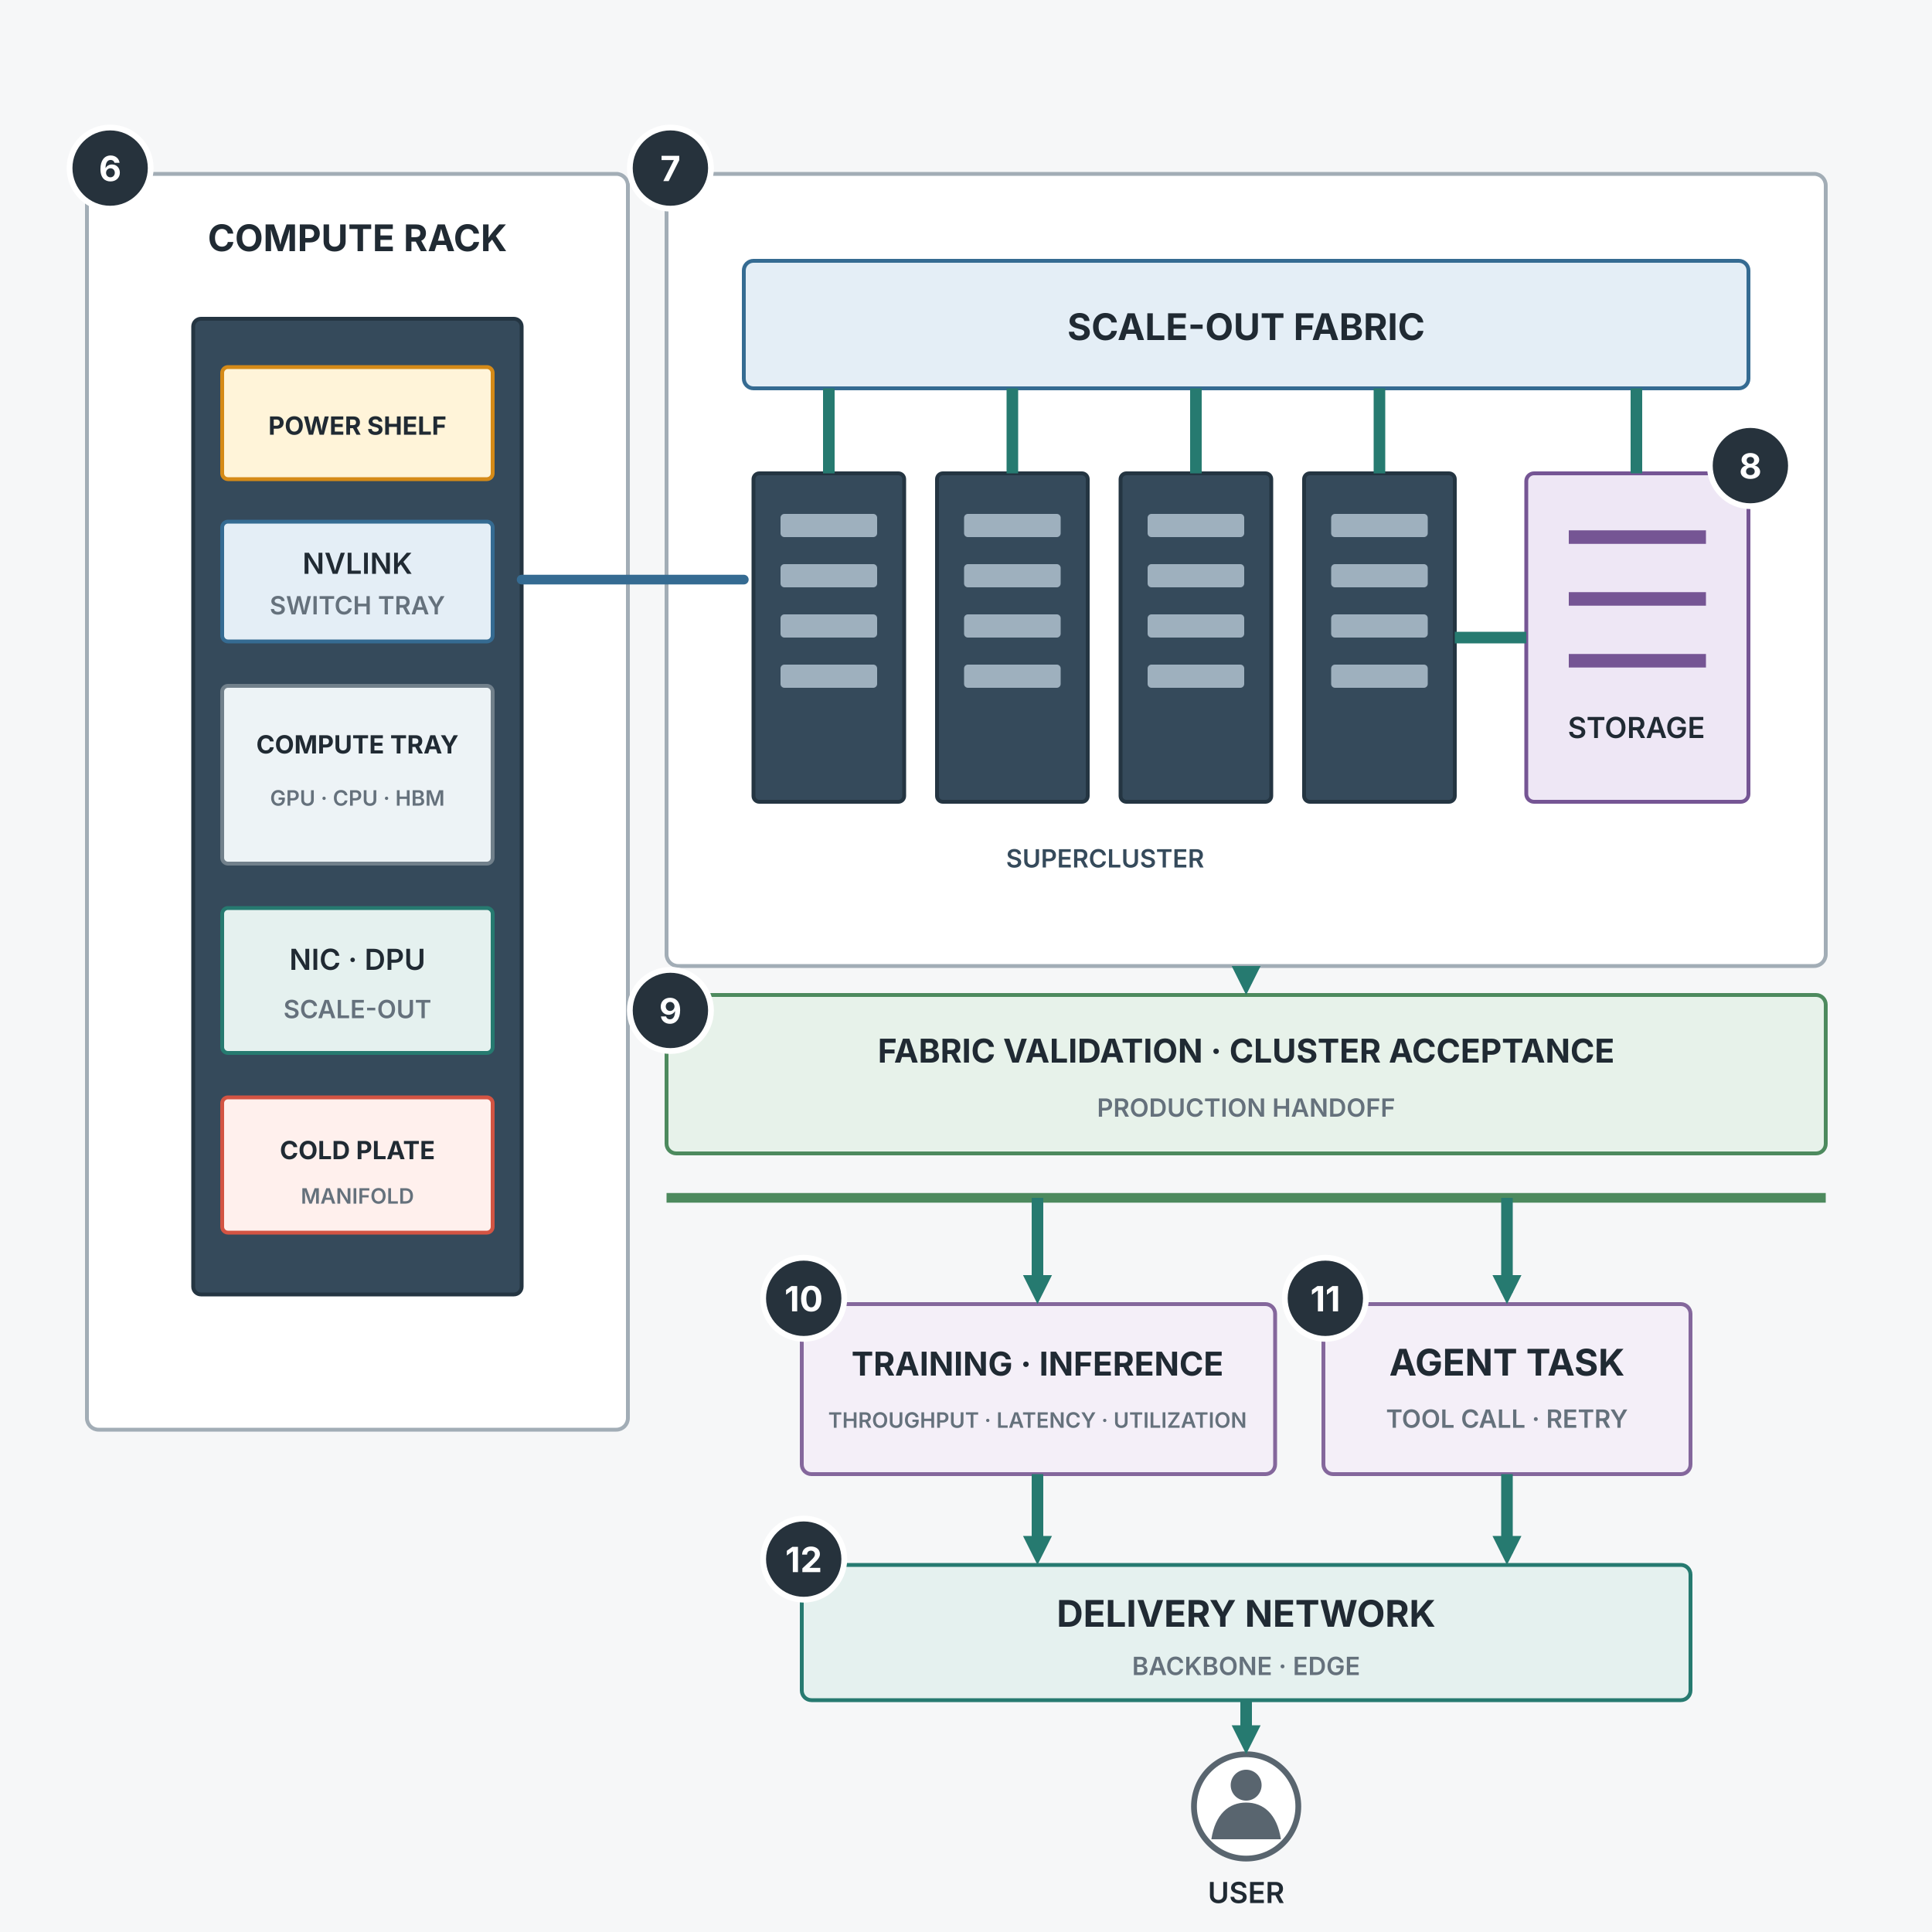
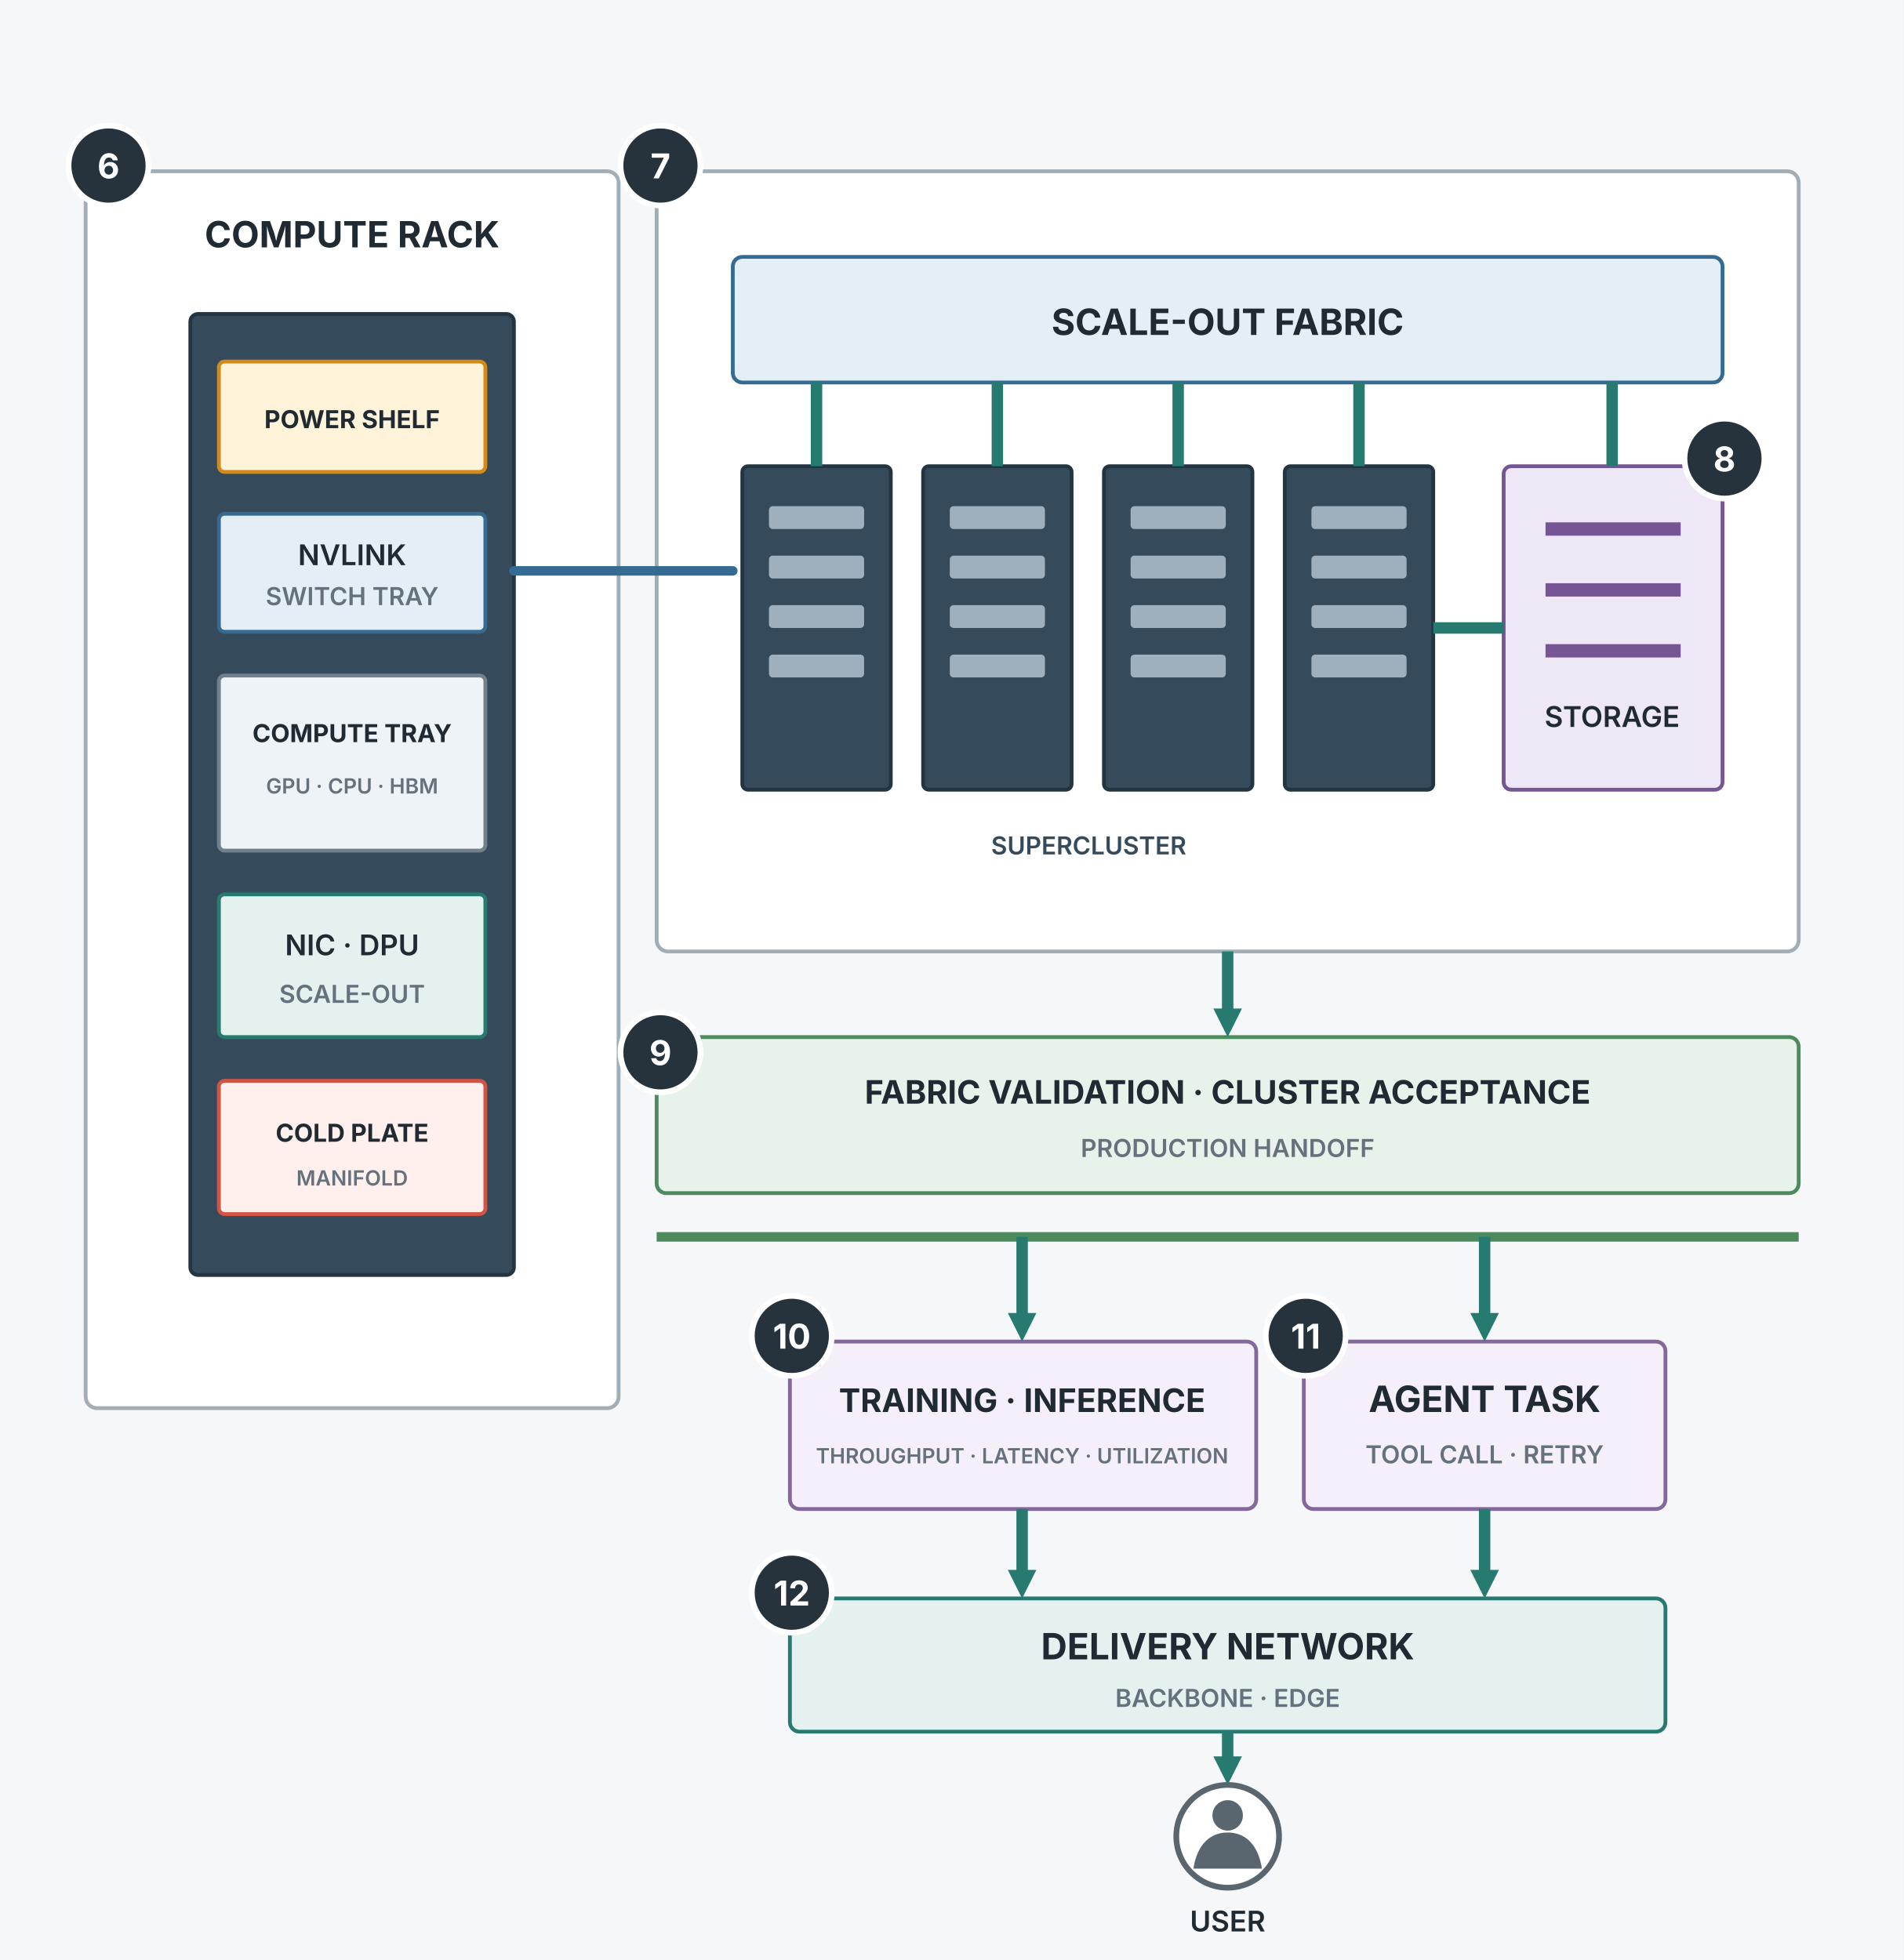
- <svg xmlns="http://www.w3.org/2000/svg" width="1000" height="1000" viewBox="0 0 1000 1000" role="img" aria-labelledby="title desc">
+ <svg xmlns="http://www.w3.org/2000/svg" width="1000" height="1030" viewBox="0 0 1000 1030" role="img" aria-labelledby="title desc">
  <defs>
    <marker id="d" markerWidth="15" markerHeight="15" refX="9" refY="7.5" orient="auto" markerUnits="userSpaceOnUse">
      <path d="M0 0L15 7.5L0 15Z" fill="#267a70" />
    </marker>
    <style>
      .bg{fill:#f6f7f8}.panel{fill:#fff;stroke:#a2adb6;stroke-width:2}.rack{fill:#354a5b;stroke:#243542;stroke-width:2}.slot{fill:#9eb0be}.fabric{fill:#e4eef6;stroke:#356b92;stroke-width:2}.storage{fill:#eee7f5;stroke:#755594;stroke-width:2}.workload{fill:#f4eff8;stroke:#84679c;stroke-width:2}.delivery{fill:#e5f1ef;stroke:#267a70;stroke-width:2}.gate{fill:#e7f2ea;stroke:#4d8a5e;stroke-width:2}
      .ink{fill:#202a33}.muted{fill:#65717c}.label{font:700 19px -apple-system,BlinkMacSystemFont,"Segoe UI",sans-serif}.minor{font:600 15px -apple-system,BlinkMacSystemFont,"Segoe UI",sans-serif}.tiny{font:600 13px -apple-system,BlinkMacSystemFont,"Segoe UI",sans-serif}.micro{font:600 11px -apple-system,BlinkMacSystemFont,"Segoe UI",sans-serif}.small{font:700 13px -apple-system,BlinkMacSystemFont,"Segoe UI",sans-serif}.gate-label{font:700 17px -apple-system,BlinkMacSystemFont,"Segoe UI",sans-serif}.center{text-anchor:middle}.data{fill:none;stroke:#267a70;stroke-width:6;stroke-linecap:butt;stroke-linejoin:round}.scaleup{fill:none;stroke:#356b92;stroke-width:5;stroke-linecap:round}.marker{fill:#26323c;stroke:#fff;stroke-width:3}.num{fill:#fff;font:700 18px -apple-system,BlinkMacSystemFont,"Segoe UI",sans-serif;text-anchor:middle;dominant-baseline:middle}
    </style>
  </defs>
-   <rect class="bg" width="1000" height="1000" />
+   <rect class="bg" width="1000" height="1030" />
  <rect class="panel" x="45" y="90" width="280" height="650" rx="6" />
  <text class="label ink center" x="185" y="130">COMPUTE RACK</text>
  <rect class="rack" x="100" y="165" width="170" height="505" rx="4" />
  <rect x="115" y="190" width="140" height="58" rx="3" fill="#fff4d9" stroke="#d58a17" stroke-width="2" />
  <text class="small ink center" x="185" y="225">POWER SHELF</text>
  <rect x="115" y="270" width="140" height="62" rx="3" fill="#e4eef6" stroke="#356b92" stroke-width="2" />
  <text class="minor ink center" x="185" y="297">NVLINK</text>
  <text class="tiny muted center" x="185" y="318">SWITCH TRAY</text>
  <rect x="115" y="355" width="140" height="92" rx="3" fill="#edf3f6" stroke="#71808b" stroke-width="2" />
  <text class="small ink center" x="185" y="390">COMPUTE TRAY</text>
  <text class="micro muted center" x="185" y="417">GPU · CPU · HBM</text>
  <rect x="115" y="470" width="140" height="75" rx="3" fill="#e5f1ef" stroke="#267a70" stroke-width="2" />
  <text class="minor ink center" x="185" y="502">NIC · DPU</text>
  <text class="tiny muted center" x="185" y="527">SCALE-OUT</text>
  <rect x="115" y="568" width="140" height="70" rx="3" fill="#fff0ed" stroke="#d35443" stroke-width="2" />
  <text class="small ink center" x="185" y="600">COLD PLATE</text>
  <text class="micro muted center" x="185" y="623">MANIFOLD</text>
  <circle class="marker" cx="57" cy="87" r="21" />
  <text class="num" x="57" y="87">6</text>
  <rect class="panel" x="345" y="90" width="600" height="410" rx="6" />
  <rect class="fabric" x="385" y="135" width="520" height="66" rx="5" />
  <text class="label ink center" x="645" y="176">SCALE-OUT FABRIC</text>
  <circle class="marker" cx="347" cy="87" r="21" />
  <text class="num" x="347" y="87">7</text>
  <g>
    <rect class="rack" x="390" y="245" width="78" height="170" rx="3" />
    <rect class="rack" x="485" y="245" width="78" height="170" rx="3" />
    <rect class="rack" x="580" y="245" width="78" height="170" rx="3" />
    <rect class="rack" x="675" y="245" width="78" height="170" rx="3" />
    <g class="slot">
      <rect x="404" y="266" width="50" height="12" rx="2" />
      <rect x="404" y="292" width="50" height="12" rx="2" />
      <rect x="404" y="318" width="50" height="12" rx="2" />
      <rect x="404" y="344" width="50" height="12" rx="2" />
      <rect x="499" y="266" width="50" height="12" rx="2" />
      <rect x="499" y="292" width="50" height="12" rx="2" />
      <rect x="499" y="318" width="50" height="12" rx="2" />
      <rect x="499" y="344" width="50" height="12" rx="2" />
      <rect x="594" y="266" width="50" height="12" rx="2" />
      <rect x="594" y="292" width="50" height="12" rx="2" />
      <rect x="594" y="318" width="50" height="12" rx="2" />
      <rect x="594" y="344" width="50" height="12" rx="2" />
      <rect x="689" y="266" width="50" height="12" rx="2" />
      <rect x="689" y="292" width="50" height="12" rx="2" />
      <rect x="689" y="318" width="50" height="12" rx="2" />
      <rect x="689" y="344" width="50" height="12" rx="2" />
    </g>
    <text class="tiny center" x="572" y="449" fill="#354a5b">SUPERCLUSTER</text>
  </g>
  <rect class="storage" x="790" y="245" width="115" height="170" rx="4" />
  <path d="M812 278H883M812 310H883M812 342H883" stroke="#755594" stroke-width="7" />
  <text class="minor ink center" x="847" y="382">STORAGE</text>
  <circle class="marker" cx="906" cy="241" r="21" />
  <text class="num" x="906" y="241">8</text>
-   <rect class="gate" x="345" y="515" width="600" height="82" rx="5" />
-   <text class="gate-label ink center" x="645" y="550">FABRIC VALIDATION · CLUSTER ACCEPTANCE</text>
-   <text class="tiny muted center" x="645" y="578">PRODUCTION HANDOFF</text>
-   <circle class="marker" cx="347" cy="523" r="21" />
-   <text class="num" x="347" y="523">9</text>
-   <path d="M345 620H945" stroke="#4d8a5e" stroke-width="5" />
-   <rect class="workload" x="415" y="675" width="245" height="88" rx="5" />
-   <text class="gate-label ink center" x="537" y="712">TRAINING · INFERENCE</text>
-   <text class="micro muted center" x="537" y="739">THROUGHPUT · LATENCY · UTILIZATION</text>
-   <circle class="marker" cx="416" cy="672" r="21" />
-   <text class="num" x="416" y="672">10</text>
-   <rect class="workload" x="685" y="675" width="190" height="88" rx="5" />
-   <text class="label ink center" x="780" y="712">AGENT TASK</text>
-   <text class="tiny muted center" x="780" y="739">TOOL CALL · RETRY</text>
-   <circle class="marker" cx="686" cy="672" r="21" />
-   <text class="num" x="686" y="672">11</text>
-   <rect class="delivery" x="415" y="810" width="460" height="70" rx="5" />
-   <text class="label ink center" x="645" y="842">DELIVERY NETWORK</text>
-   <text class="tiny muted center" x="645" y="867">BACKBONE · EDGE</text>
-   <circle class="marker" cx="416" cy="807" r="21" />
-   <text class="num" x="416" y="807">12</text>
-   <circle cx="645" cy="935" r="27" fill="#fff" stroke="#59656f" stroke-width="3" />
-   <circle cx="645" cy="924" r="8" fill="#59656f" />
-   <path d="M627 952C629 939 636 933 645 933C654 933 661 939 663 952Z" fill="#59656f" />
-   <text class="minor ink center" x="645" y="985">USER</text>
+   <rect class="gate" x="345" y="545" width="600" height="82" rx="5" />
+   <text class="gate-label ink center" x="645" y="580">FABRIC VALIDATION · CLUSTER ACCEPTANCE</text>
+   <text class="tiny muted center" x="645" y="608">PRODUCTION HANDOFF</text>
+   <circle class="marker" cx="347" cy="553" r="21" />
+   <text class="num" x="347" y="553">9</text>
+   <path d="M345 650H945" stroke="#4d8a5e" stroke-width="5" />
+   <rect class="workload" x="415" y="705" width="245" height="88" rx="5" />
+   <text class="gate-label ink center" x="537" y="742">TRAINING · INFERENCE</text>
+   <text class="micro muted center" x="537" y="769">THROUGHPUT · LATENCY · UTILIZATION</text>
+   <circle class="marker" cx="416" cy="702" r="21" />
+   <text class="num" x="416" y="702">10</text>
+   <rect class="workload" x="685" y="705" width="190" height="88" rx="5" />
+   <text class="label ink center" x="780" y="742">AGENT TASK</text>
+   <text class="tiny muted center" x="780" y="769">TOOL CALL · RETRY</text>
+   <circle class="marker" cx="686" cy="702" r="21" />
+   <text class="num" x="686" y="702">11</text>
+   <rect class="delivery" x="415" y="840" width="460" height="70" rx="5" />
+   <text class="label ink center" x="645" y="872">DELIVERY NETWORK</text>
+   <text class="tiny muted center" x="645" y="897">BACKBONE · EDGE</text>
+   <circle class="marker" cx="416" cy="837" r="21" />
+   <text class="num" x="416" y="837">12</text>
+   <circle cx="645" cy="965" r="27" fill="#fff" stroke="#59656f" stroke-width="3" />
+   <circle cx="645" cy="954" r="8" fill="#59656f" />
+   <path d="M627 982C629 969 636 963 645 963C654 963 661 969 663 982Z" fill="#59656f" />
+   <text class="minor ink center" x="645" y="1015">USER</text>
  <path class="scaleup" d="M270 300H385" />
  <path class="data" d="M429 245V201M524 245V201M619 245V201M714 245V201M790 330H753M847 245V201" />
-   <path class="data" d="M645 500V509" marker-end="url(#d)" />
-   <path class="data" d="M537 620V669" marker-end="url(#d)" />
-   <path class="data" d="M780 620V669" marker-end="url(#d)" />
-   <path class="data" d="M537 763V804" marker-end="url(#d)" />
-   <path class="data" d="M780 763V804" marker-end="url(#d)" />
-   <path class="data" d="M645 880V902" marker-end="url(#d)" />
+   <path class="data" d="M645 500V539" marker-end="url(#d)" />
+   <path class="data" d="M537 650V699" marker-end="url(#d)" />
+   <path class="data" d="M780 650V699" marker-end="url(#d)" />
+   <path class="data" d="M537 793V834" marker-end="url(#d)" />
+   <path class="data" d="M780 793V834" marker-end="url(#d)" />
+   <path class="data" d="M645 910V932" marker-end="url(#d)" />
</svg>
